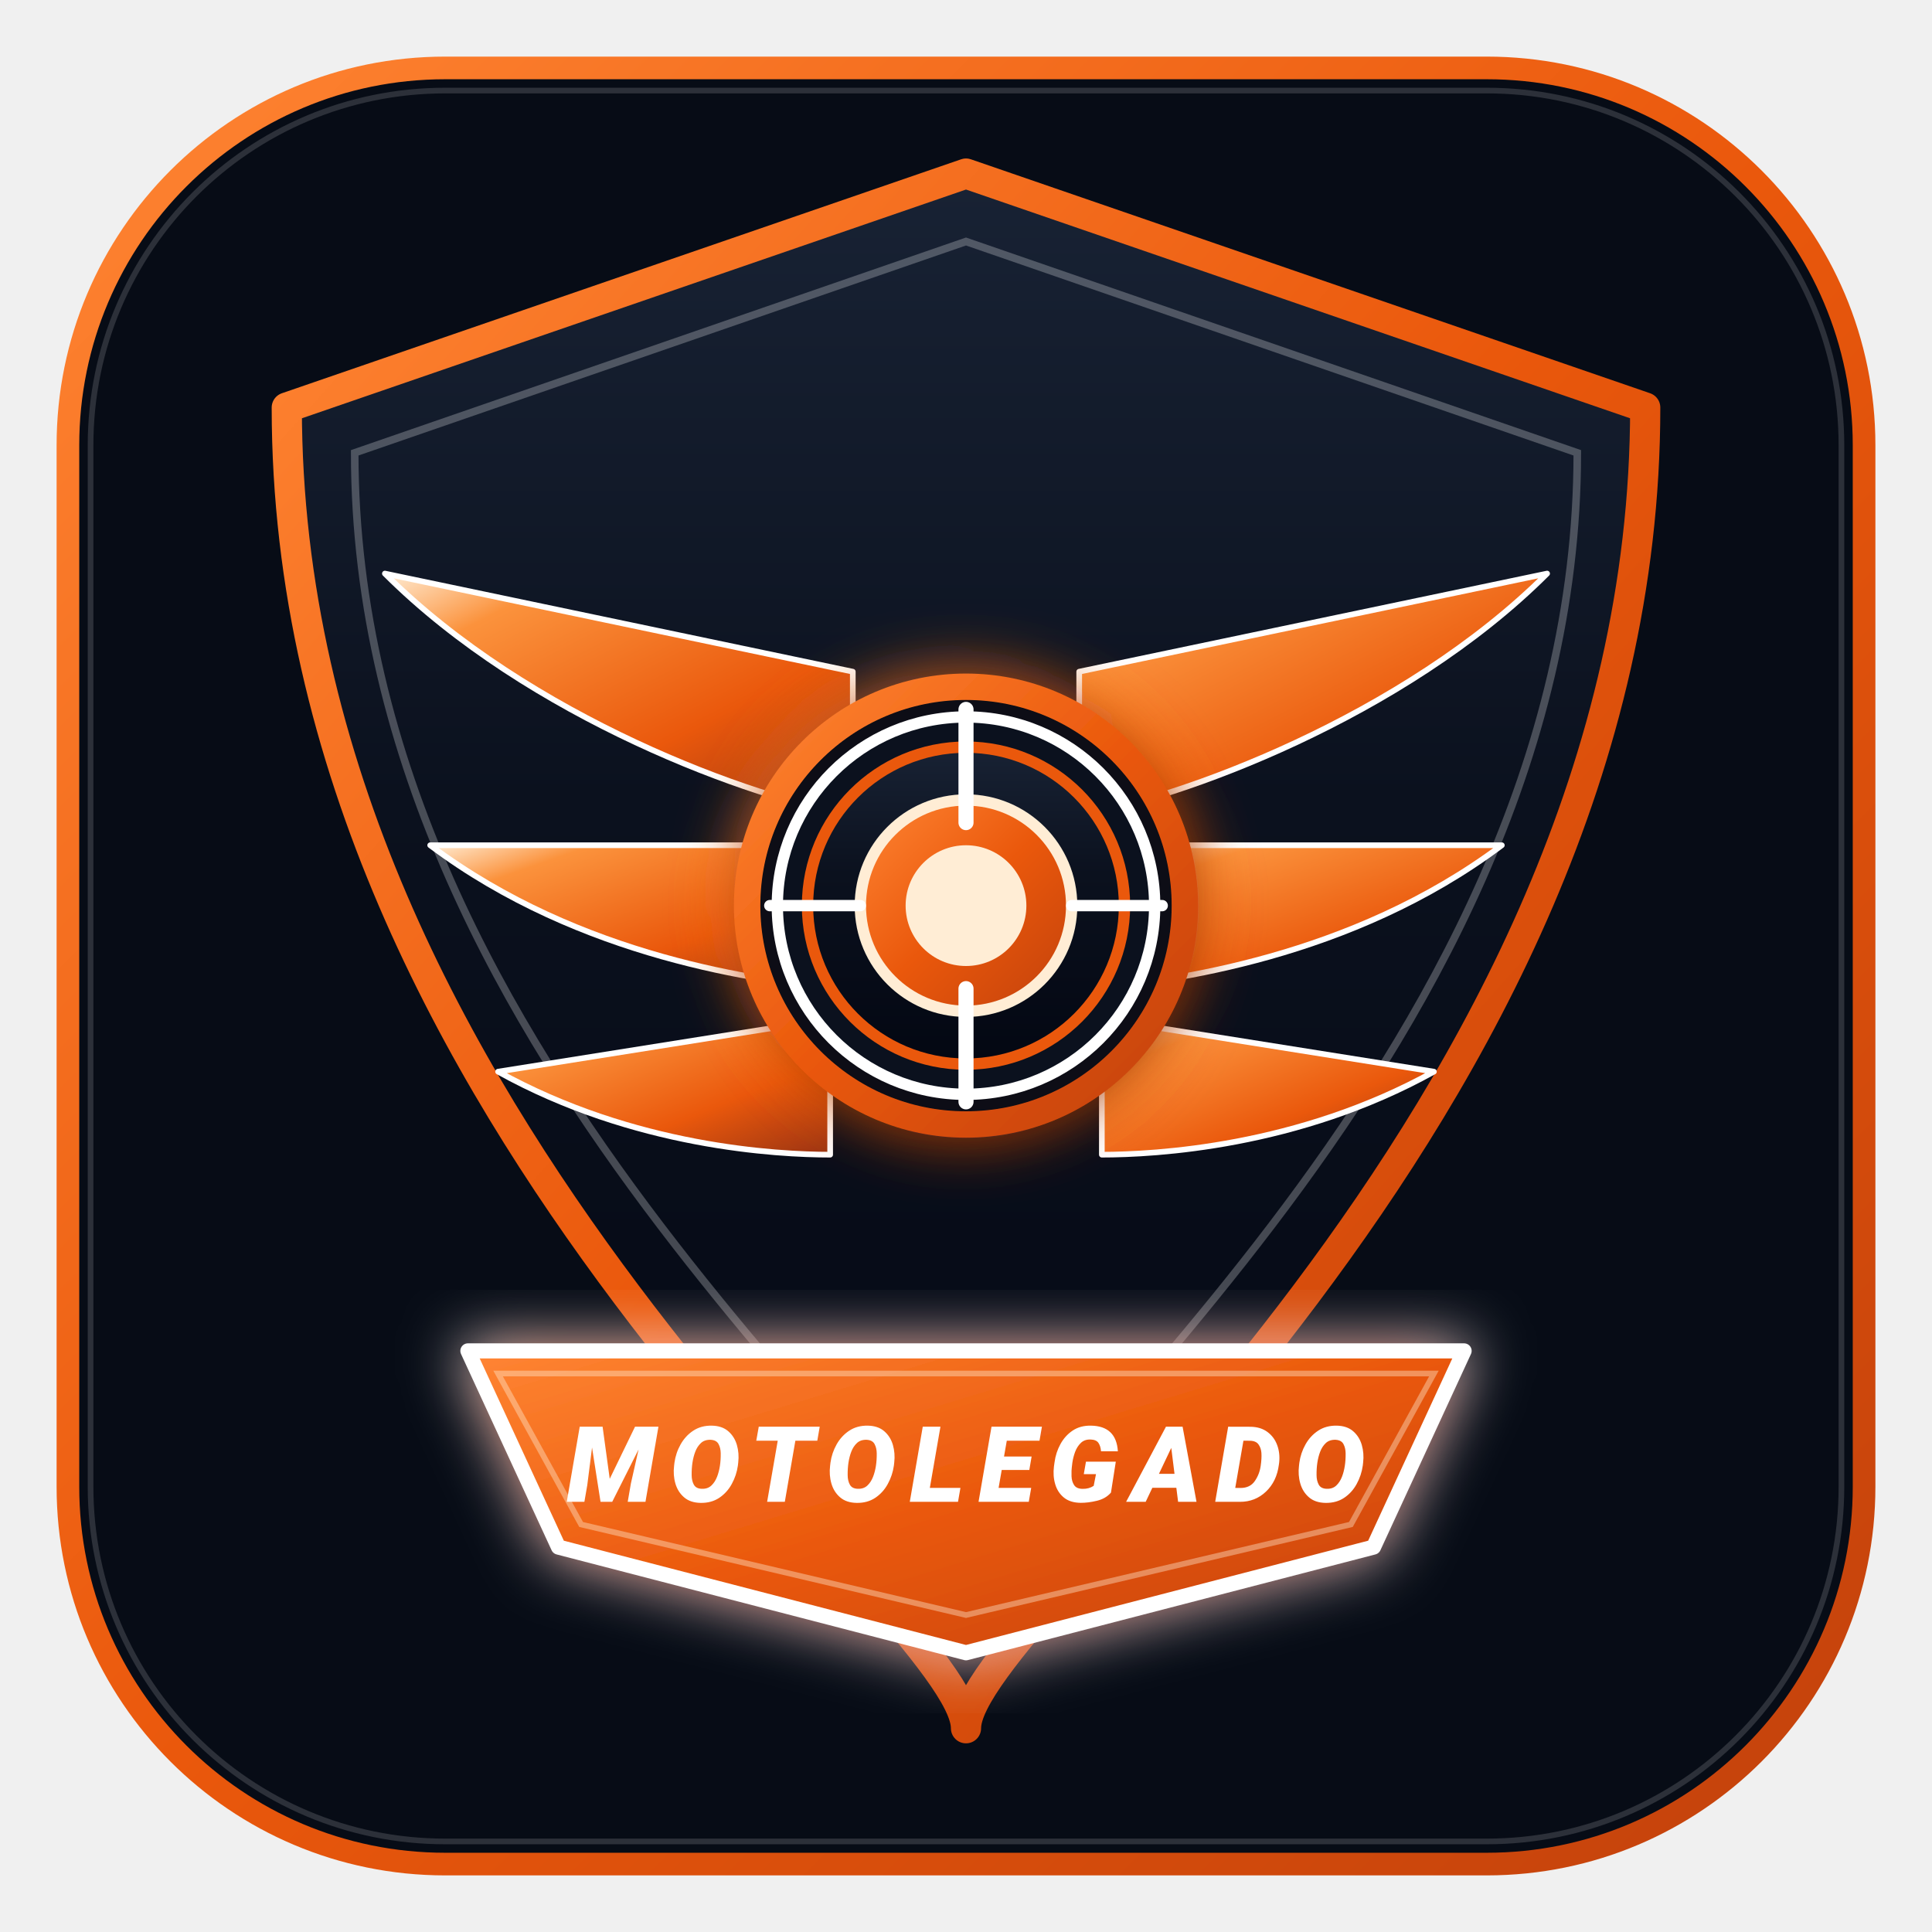
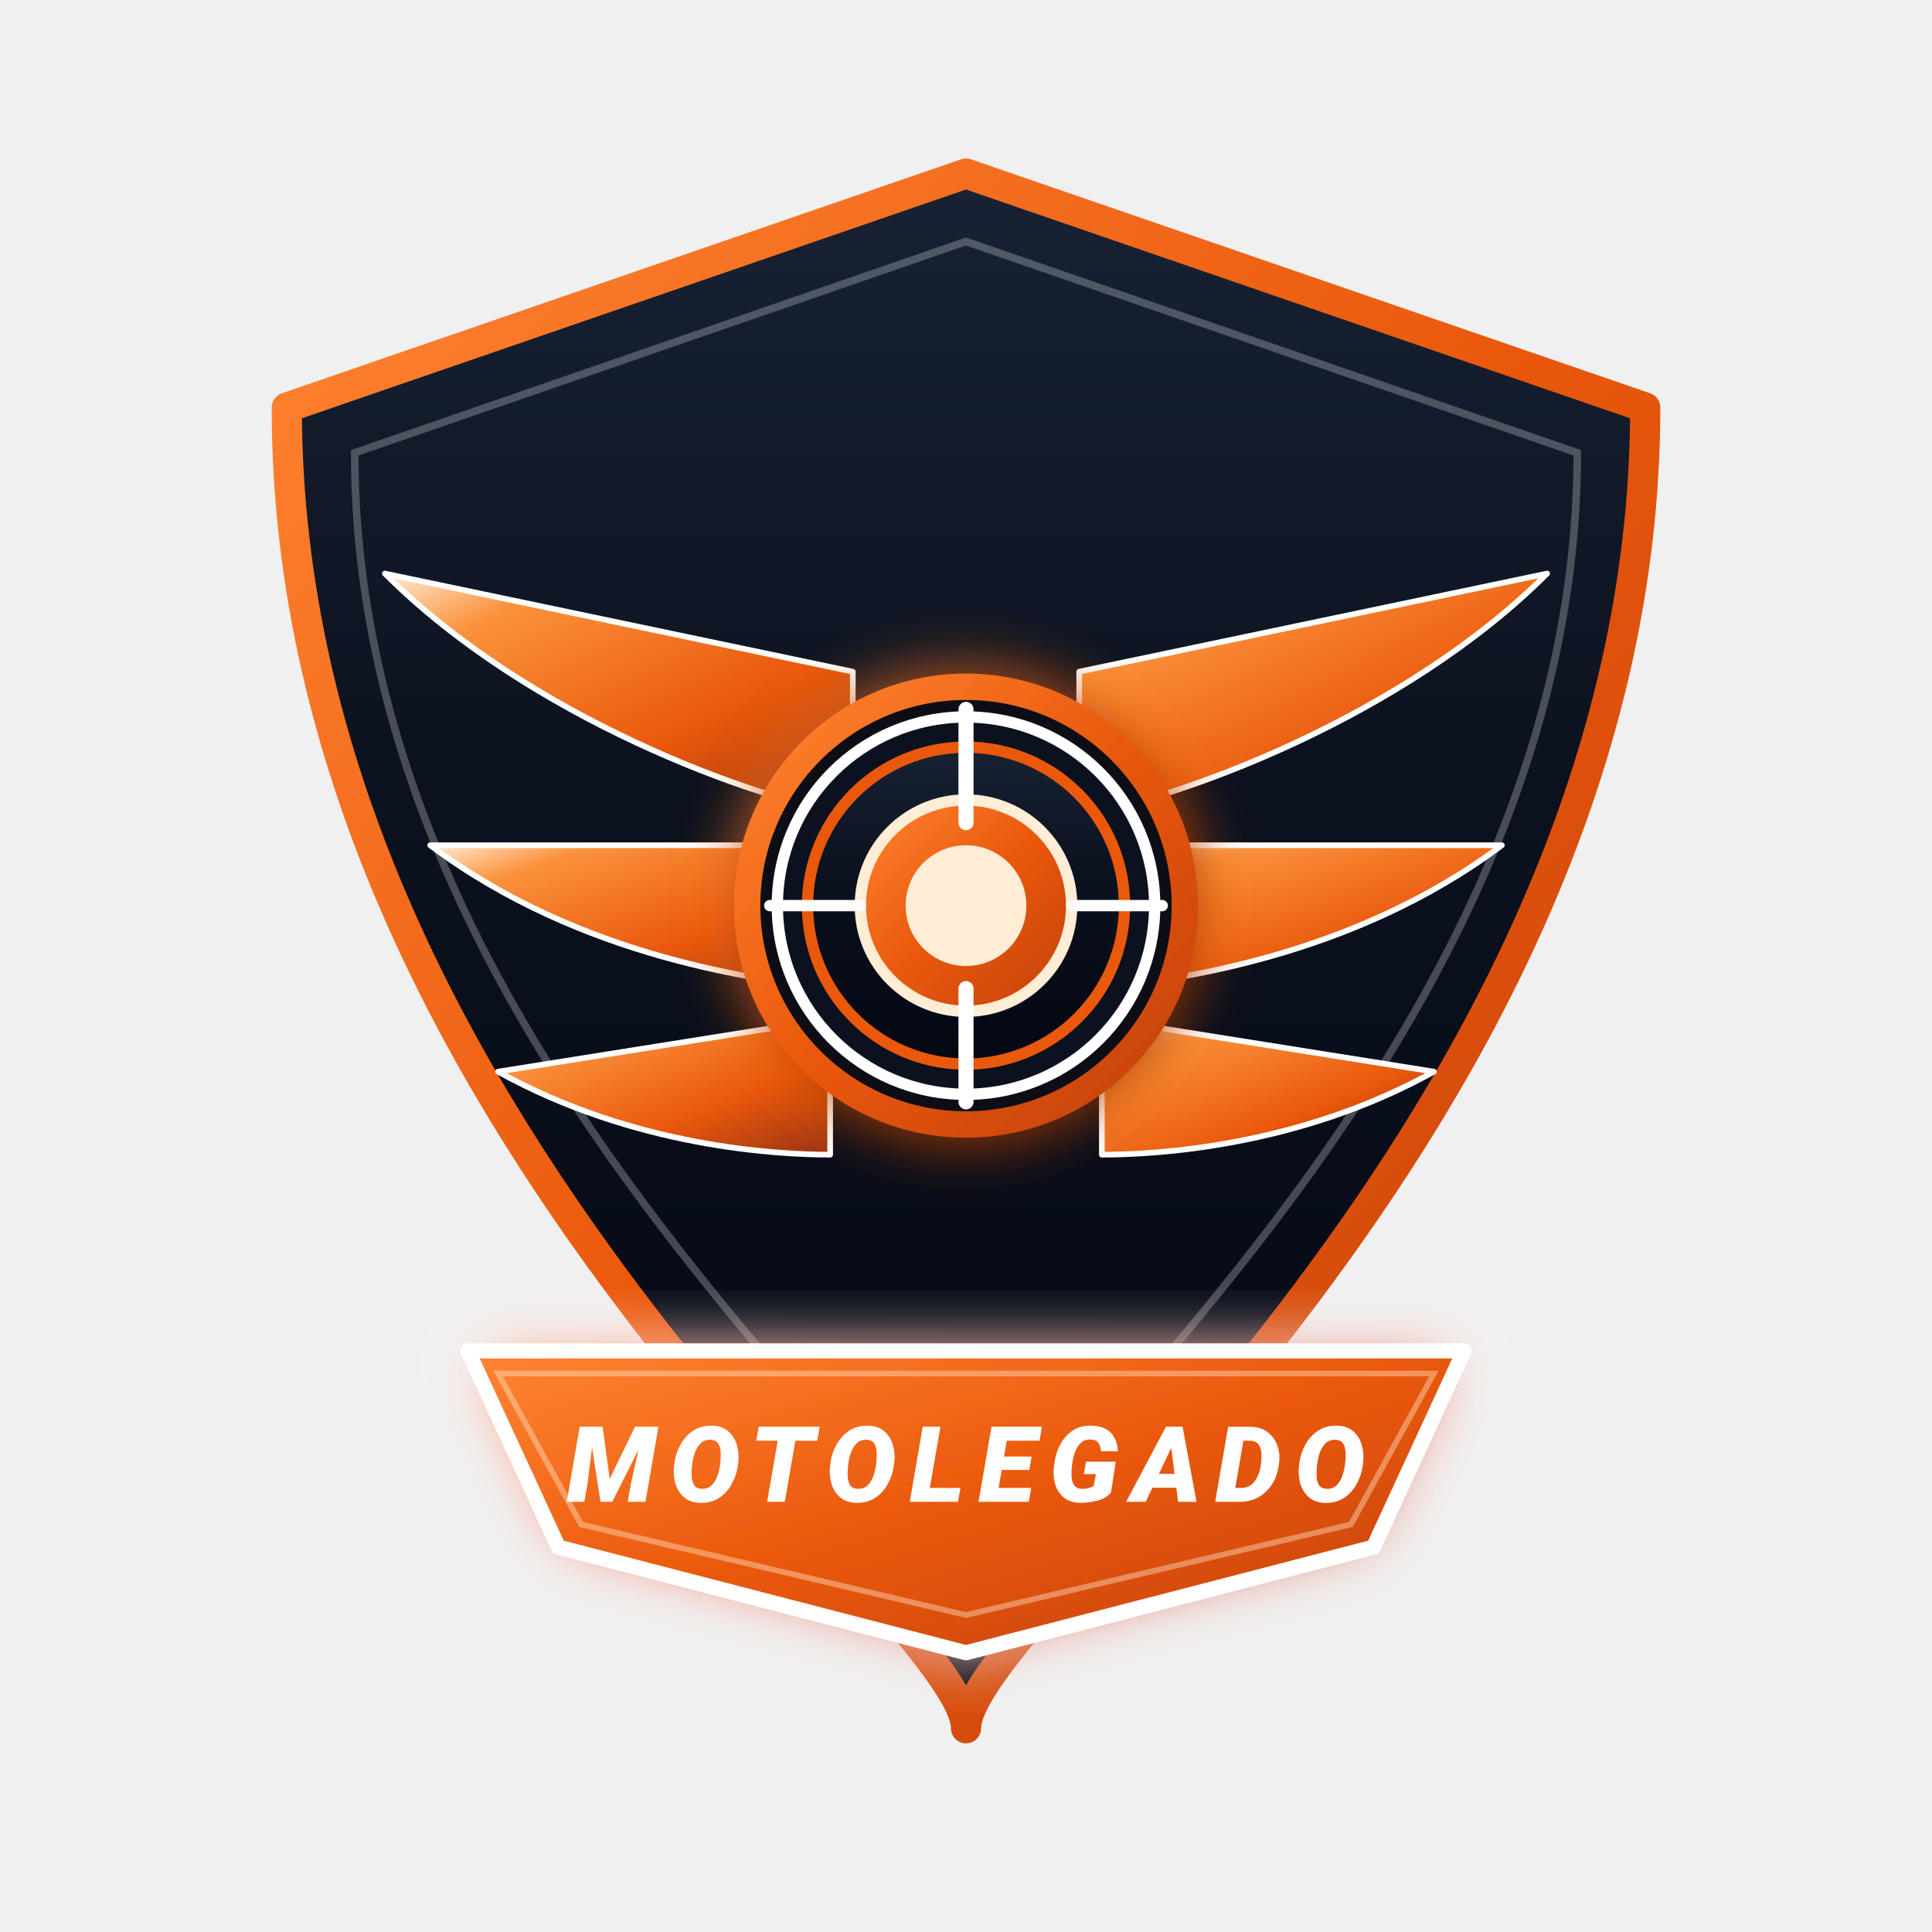
<svg xmlns="http://www.w3.org/2000/svg" viewBox="0 0 512 512" width="100%" height="100%">
  <defs>
    <linearGradient id="primaryOrange" x1="0%" y1="0%" x2="100%" y2="100%">
      <stop offset="0%" stop-color="#ff8533" />
      <stop offset="50%" stop-color="#ea580c" />
      <stop offset="100%" stop-color="#c2410c" />
    </linearGradient>
    <linearGradient id="darkArmor" x1="0%" y1="0%" x2="0%" y2="100%">
      <stop offset="0%" stop-color="#182234" />
      <stop offset="40%" stop-color="#0b111e" />
      <stop offset="100%" stop-color="#030712" />
    </linearGradient>
    <linearGradient id="wingOrange" x1="0%" y1="0%" x2="100%" y2="100%">
      <stop offset="0%" stop-color="#ffedd5" />
      <stop offset="20%" stop-color="#fb923c" />
      <stop offset="65%" stop-color="#ea580c" />
      <stop offset="100%" stop-color="#9a3412" />
    </linearGradient>
    <filter id="orangeGlow" x="-20%" y="-20%" width="140%" height="140%">
      <feGaussianBlur stdDeviation="8" result="blur" />
      <feComposite in="SourceGraphic" in2="blur" operator="over" />
    </filter>
  </defs>
-   <rect x="18" y="18" width="476" height="476" rx="100" fill="#070c16" stroke="url(#primaryOrange)" stroke-width="6" />
-   <rect x="24" y="24" width="464" height="464" rx="94" fill="none" stroke="#ffffff" stroke-opacity="0.15" stroke-width="1.5" />
  <g id="shield">
    <path d="M 256 46 L 436 108 C 436 298 256 428 256 458 C 256 428 76 298 76 108 Z" fill="url(#darkArmor)" stroke="url(#primaryOrange)" stroke-width="8" stroke-linejoin="round" />
    <path d="M 256 64 L 418 120 C 418 284 256 398 256 432 C 256 398 94 284 94 120 Z" fill="none" stroke="#ffffff" stroke-opacity="0.25" stroke-width="2" />
  </g>
  <g id="wings" fill="url(#wingOrange)" stroke="#ffffff" stroke-width="1.5" stroke-linejoin="round">
    <path d="M 226 178 L 102 152 C 140 190 200 212 226 216 Z" />
    <path d="M 222 224 L 114 224 C 154 254 202 260 222 262 Z" />
    <path d="M 220 270 L 132 284 C 168 304 206 306 220 306 Z" />
    <path d="M 286 178 L 410 152 C 372 190 312 212 286 216 Z" />
    <path d="M 290 224 L 398 224 C 358 254 310 260 290 262 Z" />
    <path d="M 292 270 L 380 284 C 344 304 306 306 292 306 Z" />
  </g>
  <g id="headlight-core">
    <circle cx="256" cy="240" r="58" fill="#070c16" stroke="url(#primaryOrange)" stroke-width="7" filter="url(#orangeGlow)" />
    <circle cx="256" cy="240" r="50" fill="#0b111e" stroke="#ffffff" stroke-width="3" />
    <circle cx="256" cy="240" r="42" fill="url(#darkArmor)" stroke="#ea580c" stroke-width="3" />
    <circle cx="256" cy="240" r="28" fill="url(#primaryOrange)" stroke="#ffedd5" stroke-width="3" />
    <circle cx="256" cy="240" r="16" fill="#ffedd5" />
    <line x1="256" y1="188" x2="256" y2="218" stroke="#ffffff" stroke-width="4" stroke-linecap="round" />
    <line x1="256" y1="262" x2="256" y2="292" stroke="#ffffff" stroke-width="4" stroke-linecap="round" />
    <line x1="204" y1="240" x2="228" y2="240" stroke="#ffffff" stroke-width="3" stroke-linecap="round" />
    <line x1="308" y1="240" x2="284" y2="240" stroke="#ffffff" stroke-width="3" stroke-linecap="round" />
  </g>
  <g id="banner">
    <path d="M 124 358 L 388 358 L 364 410 L 256 438 L 148 410 Z" fill="url(#primaryOrange)" stroke="#ffffff" stroke-width="4" stroke-linejoin="round" filter="url(#orangeGlow)" />
    <path d="M 132 364 L 380 364 L 358 404 L 256 428 L 154 404 Z" fill="none" stroke="#ffedd5" stroke-opacity="0.4" stroke-width="1.5" />
    <text x="256" y="398" text-anchor="middle" fill="#ffffff" font-family="'Impact', 'Arial Black', -apple-system, BlinkMacSystemFont, 'Segoe UI', Roboto, sans-serif" font-weight="900" font-size="28" font-style="italic" letter-spacing="3.5">MOTOLEGADO</text>
  </g>
</svg>
